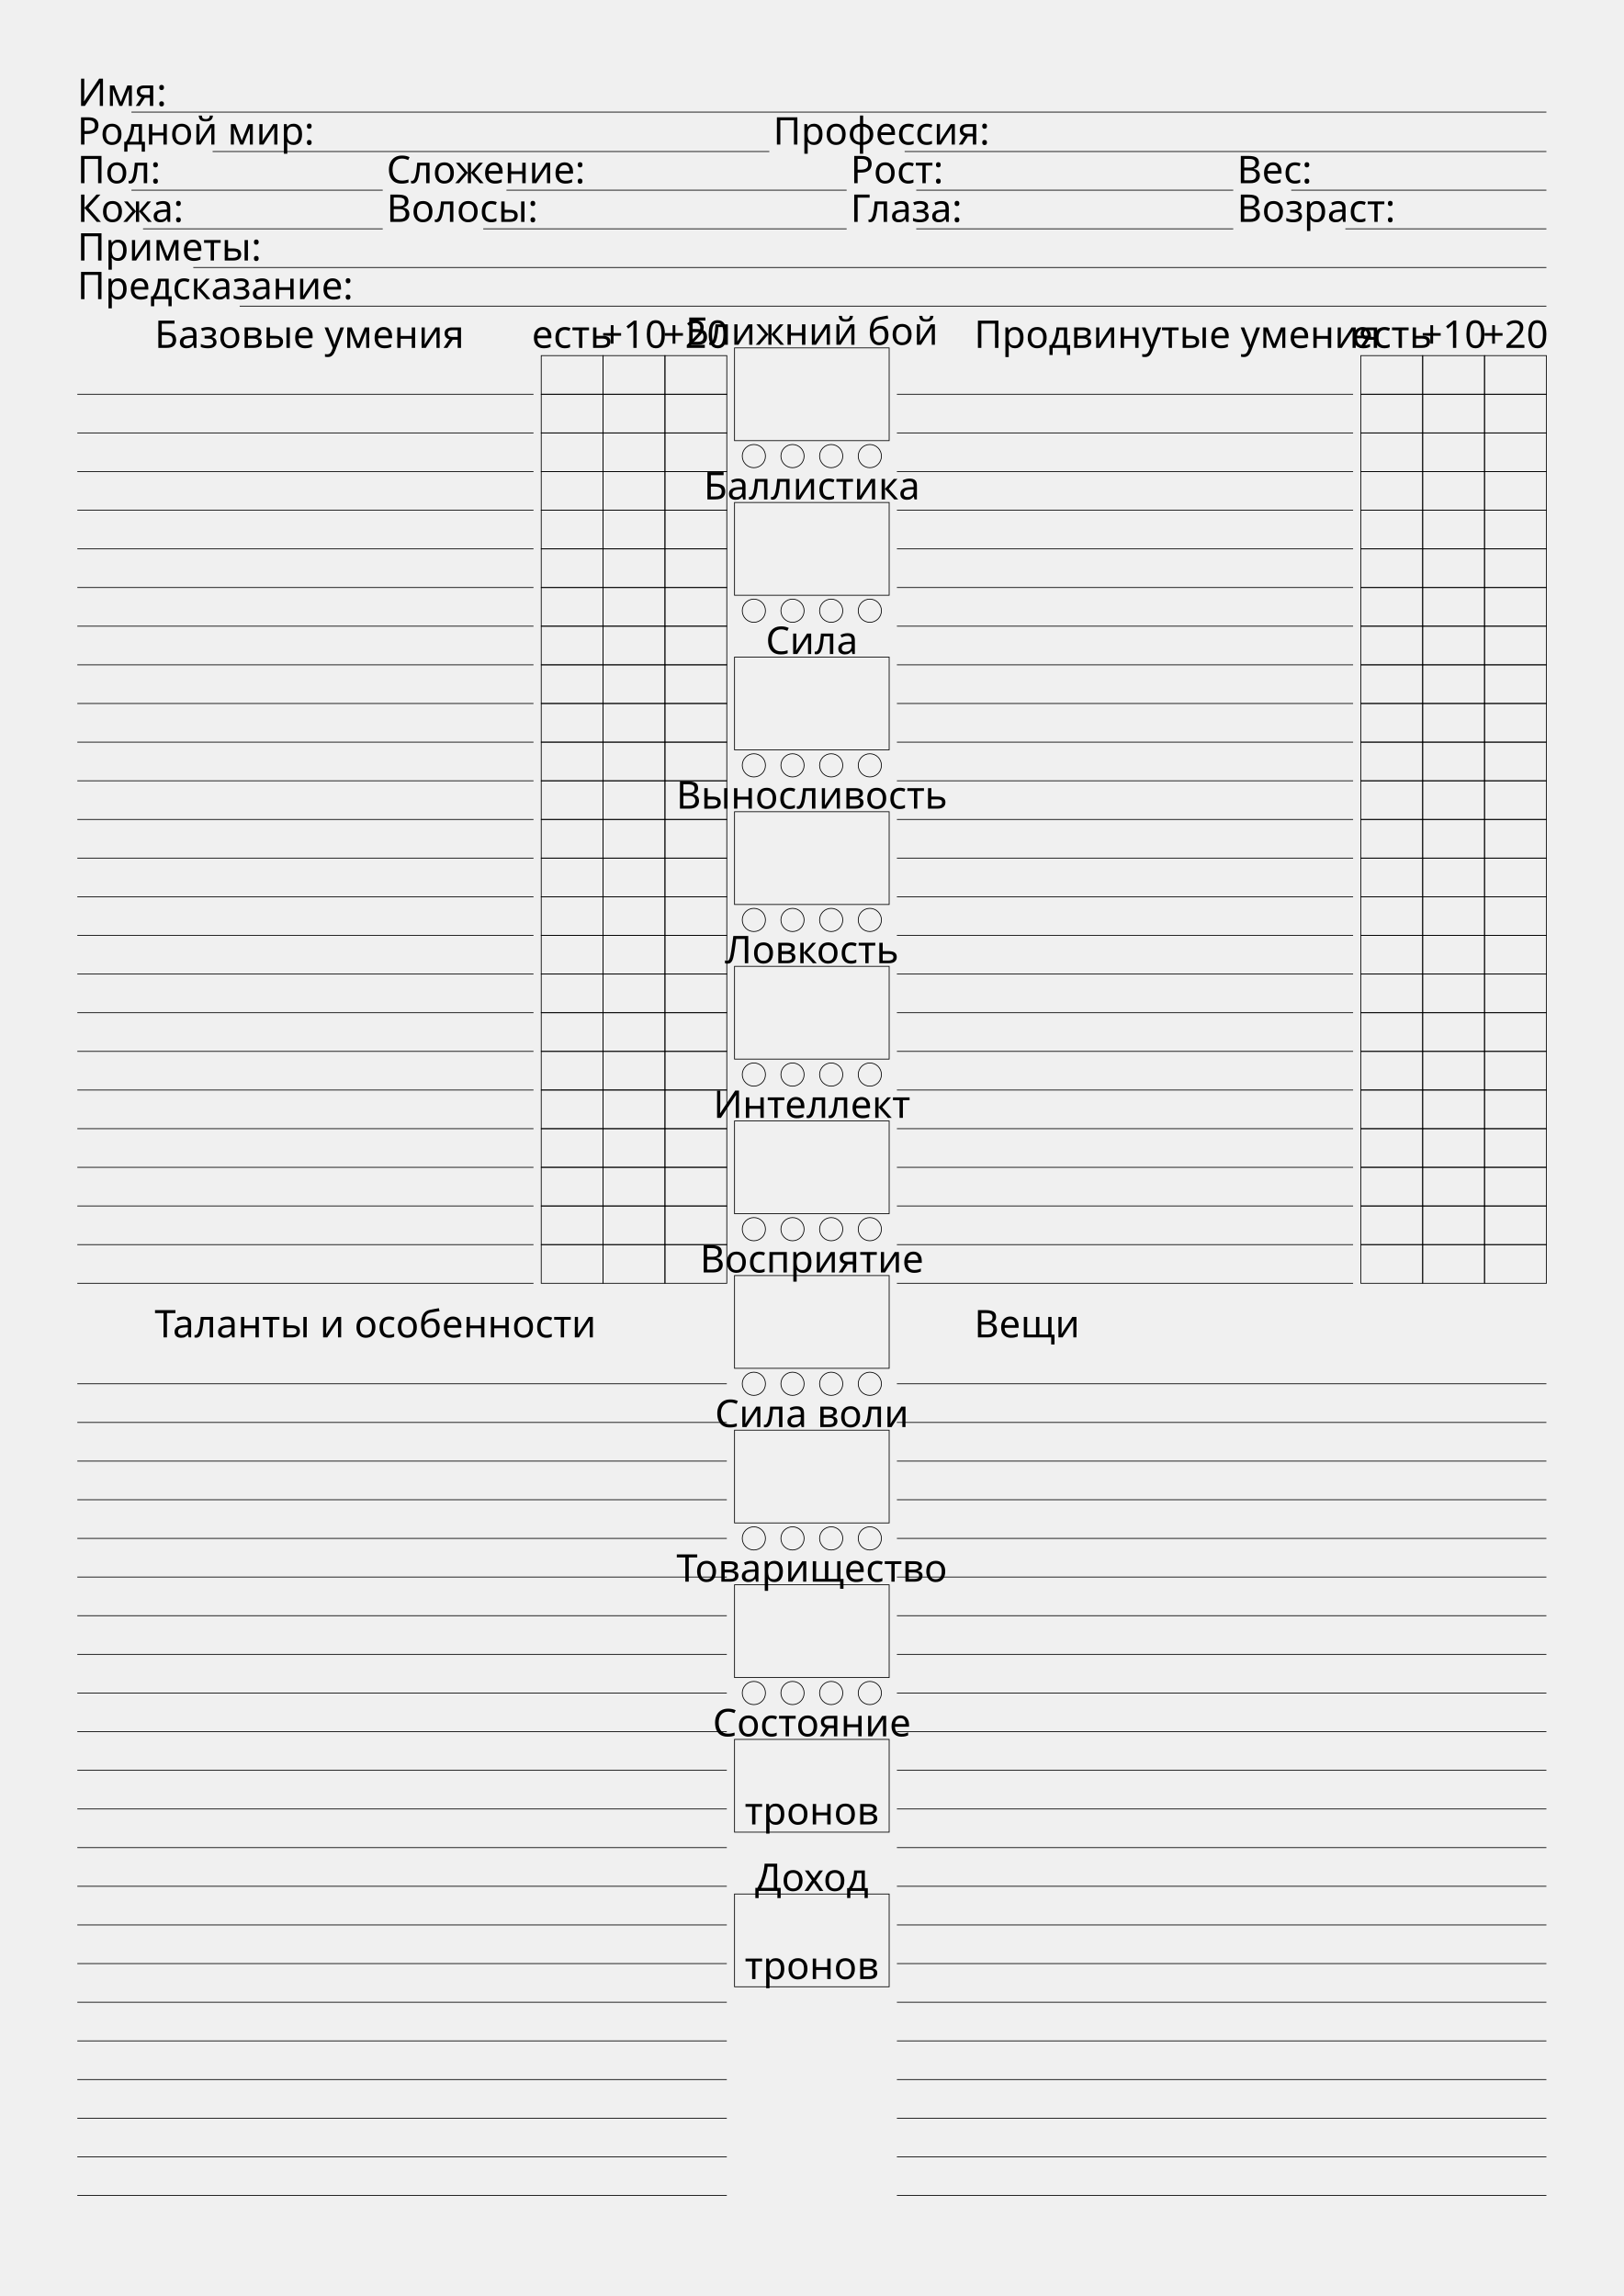
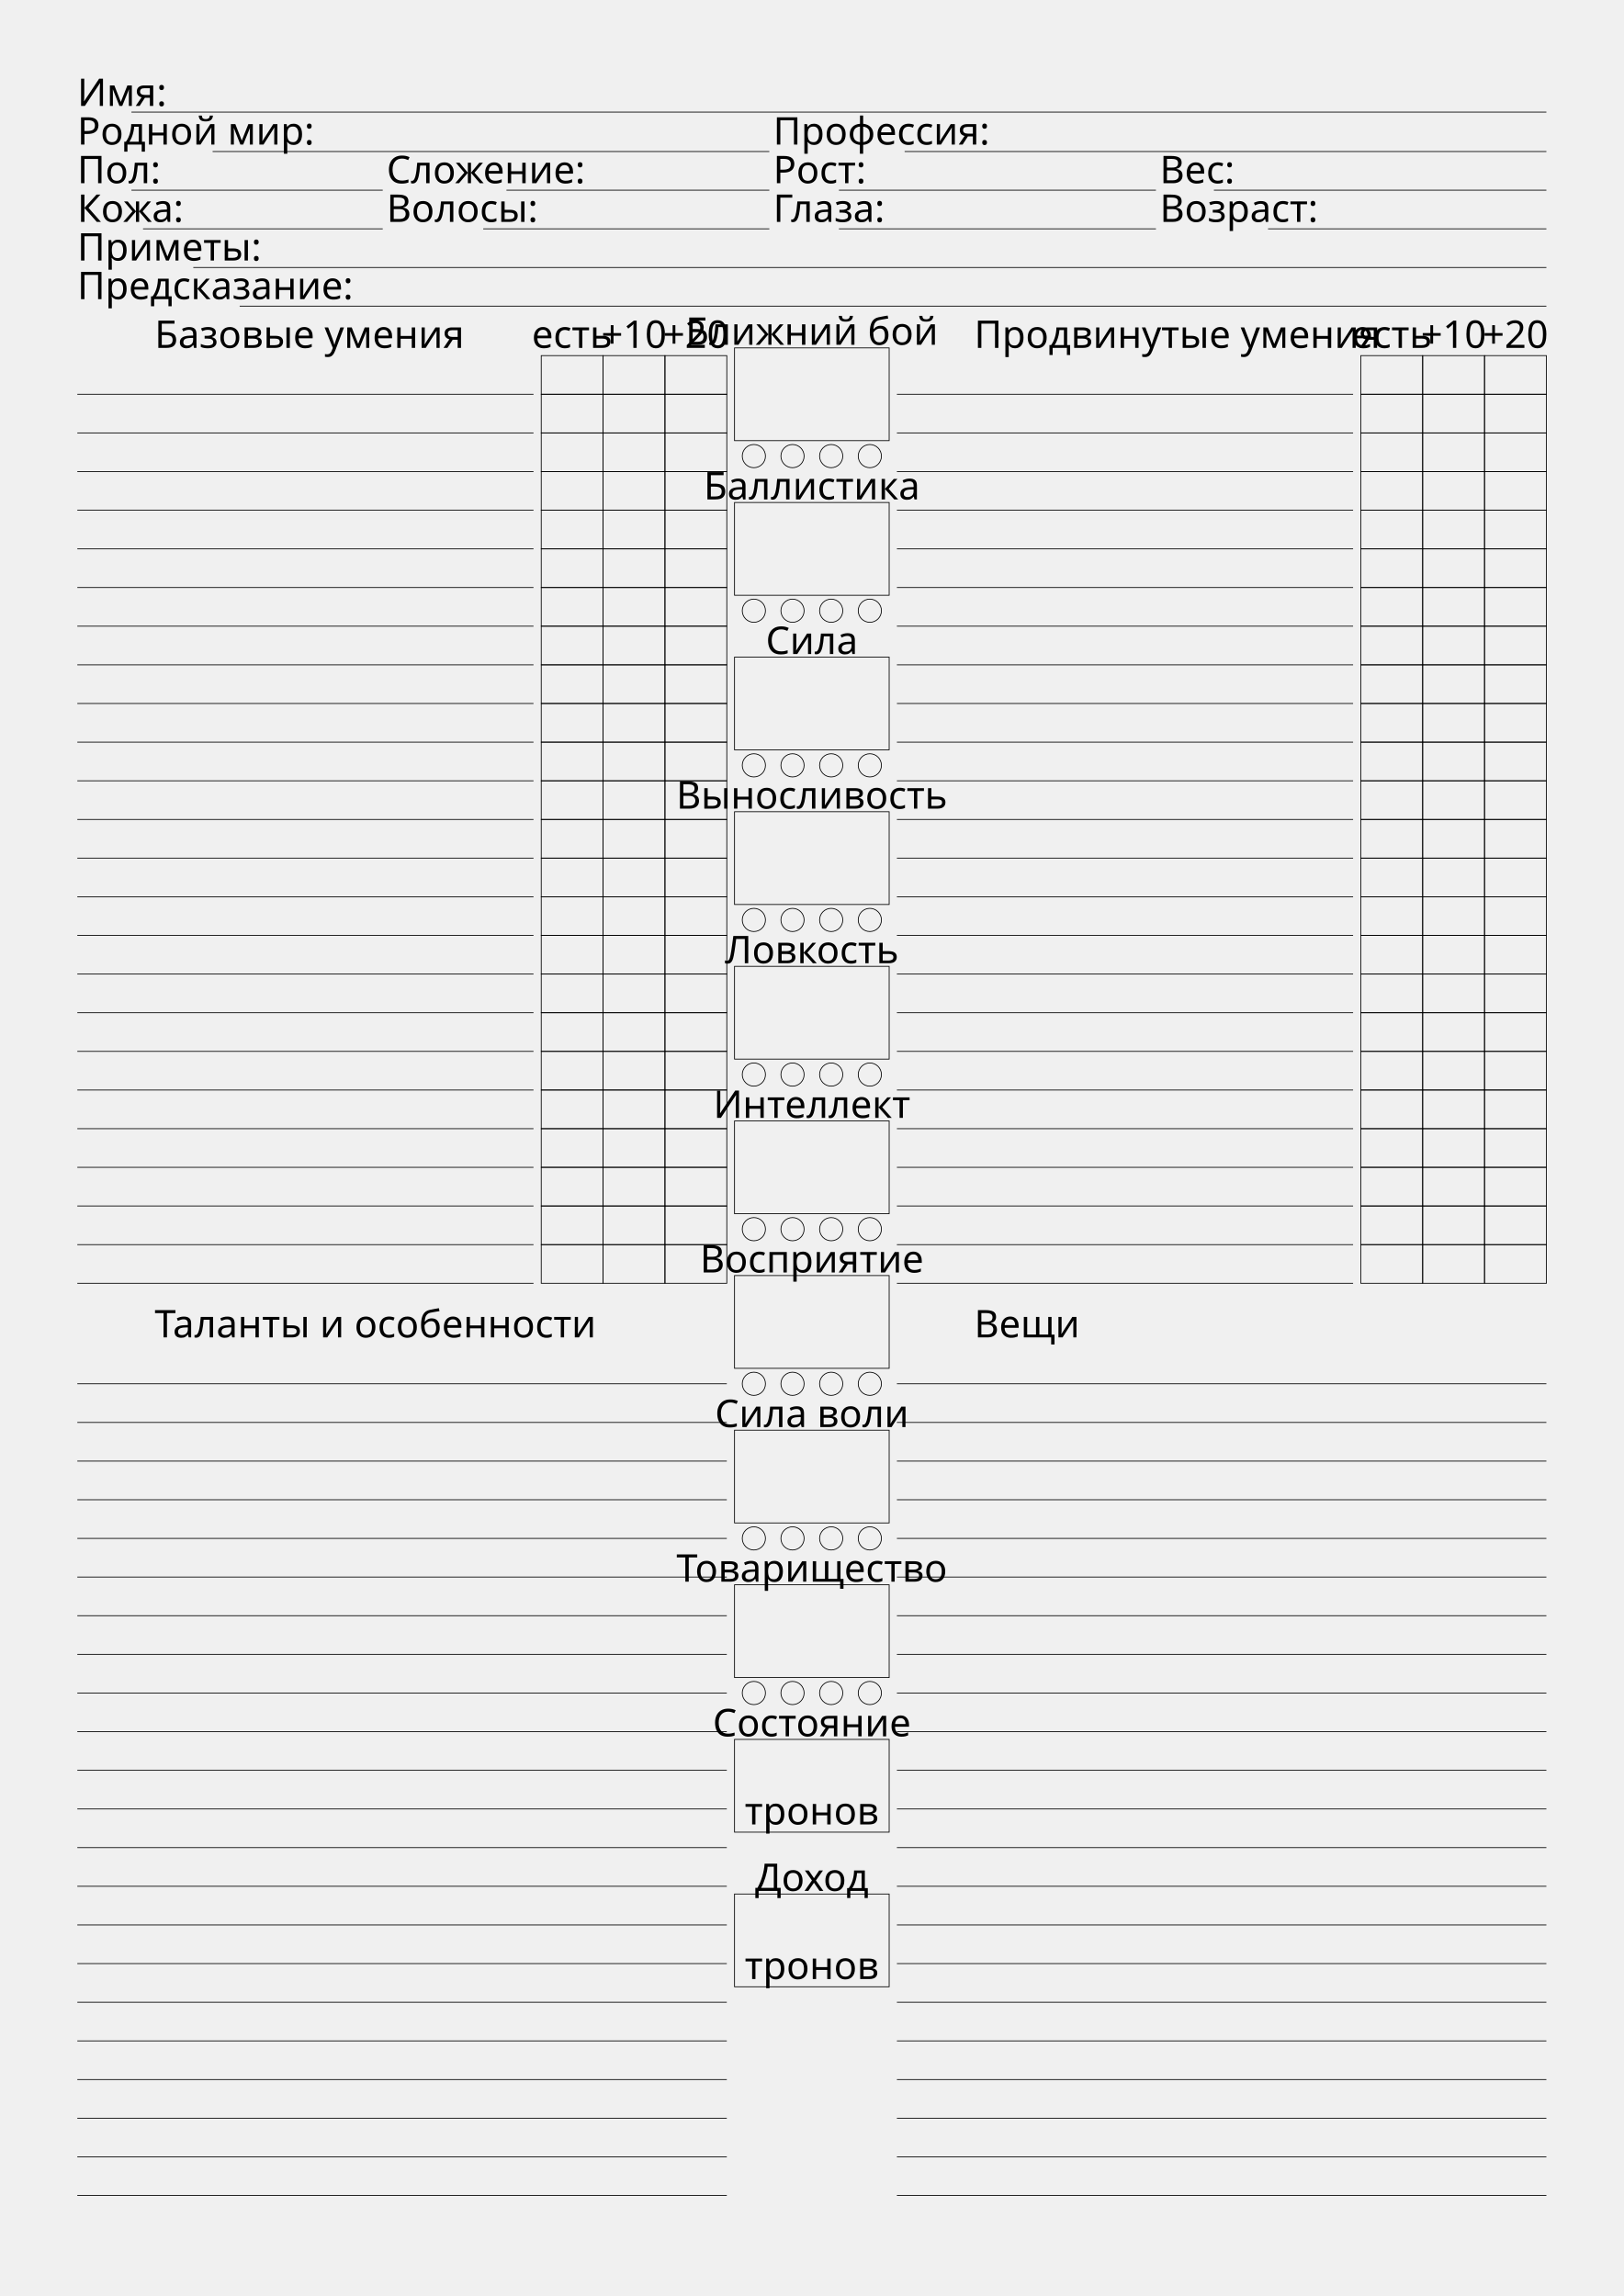
<svg xmlns="http://www.w3.org/2000/svg" width="210mm" height="297mm" viewBox="0 0 2100 2970" version="2">
  <defs>
    <style>
      text.normal {
        font-size:49.389px;
        font-family:'Sofia Sans Extra Condensed';
        writing-mode:lr-tb;
        direction:ltr;
        text-anchor:start;
        fill:#000;
        /* stroke-width:2.646; */
      }
      text.central {
        font-size:49.389px;
        font-family:'Sofia Sans Extra Condensed';
        text-anchor:middle;
        fill:#000;
        /* stroke-width:2.646; */
      }
      text.stat {
        font-size: 94.5px;
        text-anchor:middle;
        font-family: monospace;
      }
      .bleed {
          display: none;
      }
      @media only screen {
        .bleed {
          display: unset;
        }
      }
      .skill0 &gt; rect:nth-child(1) {
        fill: #000;
      }
      .skill1 &gt; rect:nth-child(1) {
        fill: #000;
      }
      .skill1 &gt; rect:nth-child(2) {
        fill: #000;
      }
      .skill2 &gt; rect:nth-child(1) {
        fill: #000;
      }
      .skill2 &gt; rect:nth-child(2) {
        fill: #000;
      }
      .skill2 &gt; rect:nth-child(3) {
        fill: #000;
      }
    </style>
    <g id="skillLine">
      <text x="0" y="50" xml:space="preserve" class="normal">Какая-то хуйня</text>
      <rect x="600" y="10" width="80" height="50" fill="none" stroke="#000" />
      <rect x="680" y="10" width="80" height="50" fill="none" stroke="#000" />
      <rect x="760" y="10" width="80" height="50" fill="none" stroke="#000" />
      <line x1="0" x2="590" y1="60" y2="60" stroke="#000" />
    </g>
  </defs>
  <rect class="bleed" x="0" y="0" width="100%" height="100%" fill="white" stroke="black" />
  <rect class="bleed" x="100" y="100" width="1900" height="2770" fill="none" stroke="#888" />
  <text xml:space="preserve" class="normal" x="100" y="137">Имя: <tspan id="sCharName" />
  </text>
  <text xml:space="preserve" class="right" x="2000" y="137" id="sBio" />
  <text xml:space="preserve" class="normal" x="100" y="187">Родной мир: <tspan id="sOrigin" />
  </text>
  <text xml:space="preserve" class="normal" x="1000" y="187">Профессия: <tspan id="sProf" />
  </text>
  <text xml:space="preserve" class="normal" x="100" y="237">Пол: <tspan id="sSex" />
  </text>
  <text xml:space="preserve" class="normal" x="500" y="237">Сложение: <tspan id="sConst" />
  </text>
-   <text xml:space="preserve" class="normal" x="1100" y="237">Рост: <tspan id="sHeight" />
-   </text>
-   <text xml:space="preserve" class="normal" x="1600" y="237">Вес: <tspan id="sWeight" />
+   <text xml:space="preserve" class="normal" x="1000" y="237">Рост: <tspan id="sHeight" />
+   </text>
+   <text xml:space="preserve" class="normal" x="1500" y="237">Вес: <tspan id="sWeight" />
  </text>
  <text xml:space="preserve" class="normal" x="100" y="287">Кожа: <tspan id="sSkin" />
  </text>
  <text xml:space="preserve" class="normal" x="500" y="287">Волосы: <tspan id="sHair" />
  </text>
-   <text xml:space="preserve" class="normal" x="1100" y="287">Глаза: <tspan id="sEyes" />
-   </text>
-   <text xml:space="preserve" class="normal" x="1600" y="287">Возраст: <tspan id="sAge" />
+   <text xml:space="preserve" class="normal" x="1000" y="287">Глаза: <tspan id="sEyes" />
+   </text>
+   <text xml:space="preserve" class="normal" x="1500" y="287">Возраст: <tspan id="sAge" />
  </text>
  <text xml:space="preserve" class="normal" x="100" y="337">Приметы: <tspan id="sMarks" />
  </text>
  <text xml:space="preserve" class="normal" x="100" y="387">Предсказание: <tspan id="sDivination" />
  </text>
  <g id="headerLines" stroke="black">
    <line x1="170" x2="2000" y1="145" y2="145" />
    <line x1="275" x2="995" y1="196" y2="196" />
    <line x1="1170" x2="2000" y1="196" y2="196" />
    <line x1="170" x2="495" y1="246" y2="246" />
-     <line x1="655" x2="1095" y1="246" y2="246" />
-     <line x1="1185" x2="1595" y1="246" y2="246" />
-     <line x1="1670" x2="2000" y1="246" y2="246" />
+     <line x1="655" x2="995" y1="246" y2="246" />
+     <line x1="1085" x2="1495" y1="246" y2="246" />
+     <line x1="1570" x2="2000" y1="246" y2="246" />
    <line x1="185" x2="495" y1="296" y2="296" />
-     <line x1="625" x2="1095" y1="296" y2="296" />
-     <line x1="1185" x2="1595" y1="296" y2="296" />
-     <line x1="1740" x2="2000" y1="296" y2="296" />
+     <line x1="625" x2="995" y1="296" y2="296" />
+     <line x1="1085" x2="1495" y1="296" y2="296" />
+     <line x1="1640" x2="2000" y1="296" y2="296" />
    <line x1="250" x2="2000" y1="346" y2="346" />
    <line x1="310" x2="2000" y1="396" y2="396" />
  </g>
  <text class="central" x="1050" y="446">Ближний бой</text>
  <rect width="200" height="120" x="950" y="450" fill="none" stroke="#000" />
  <text id="sSHtHV" class="stat" x="1050" y="546" />
  <circle id="sSHtHu1" r="15" cx="975" cy="590" stroke="#000" fill="none" />
  <circle id="sSHtHu2" r="15" cx="1025" cy="590" stroke="#000" fill="none" />
  <circle id="sSHtHu3" r="15" cx="1075" cy="590" stroke="#000" fill="none" />
  <circle id="sSHtHu4" r="15" cx="1125" cy="590" stroke="#000" fill="none" />
  <text class="central" x="1050" y="646">Баллистика</text>
  <rect width="200" height="120" x="950" y="650" fill="none" stroke="#000" />
  <text id="sSRCV" class="stat" x="1050" y="746" />
  <circle id="sSRCu1" r="15" cx="975" cy="790" stroke="#000" fill="none" />
  <circle id="sSRCu2" r="15" cx="1025" cy="790" stroke="#000" fill="none" />
  <circle id="sSRCu3" r="15" cx="1075" cy="790" stroke="#000" fill="none" />
  <circle id="sSRCu4" r="15" cx="1125" cy="790" stroke="#000" fill="none" />
  <text class="central" x="1050" y="846">Сила</text>
  <rect width="200" height="120" x="950" y="850" fill="none" stroke="#000" />
  <text id="sSStrV" class="stat" x="1050" y="946" />
  <circle id="sSStru1" r="15" cx="975" cy="990" stroke="#000" fill="none" />
  <circle id="sSStru2" r="15" cx="1025" cy="990" stroke="#000" fill="none" />
  <circle id="sSStru3" r="15" cx="1075" cy="990" stroke="#000" fill="none" />
  <circle id="sSStru4" r="15" cx="1125" cy="990" stroke="#000" fill="none" />
  <text class="central" x="1050" y="1046">Выносливость</text>
  <rect width="200" height="120" x="950" y="1050" fill="none" stroke="#000" />
  <text id="sSConV" class="stat" x="1050" y="1146" />
  <circle id="sSConu1" r="15" cx="975" cy="1190" stroke="#000" fill="none" />
  <circle id="sSConu2" r="15" cx="1025" cy="1190" stroke="#000" fill="none" />
  <circle id="sSConu3" r="15" cx="1075" cy="1190" stroke="#000" fill="none" />
  <circle id="sSConu4" r="15" cx="1125" cy="1190" stroke="#000" fill="none" />
  <text class="central" x="1050" y="1246">Ловкость</text>
  <rect width="200" height="120" x="950" y="1250" fill="none" stroke="#000" />
  <text id="sSDexV" class="stat" x="1050" y="1346" />
  <circle id="sSDexu1" r="15" cx="975" cy="1390" stroke="#000" fill="none" />
  <circle id="sSDexu2" r="15" cx="1025" cy="1390" stroke="#000" fill="none" />
  <circle id="sSDexu3" r="15" cx="1075" cy="1390" stroke="#000" fill="none" />
  <circle id="sSDexu4" r="15" cx="1125" cy="1390" stroke="#000" fill="none" />
  <text class="central" x="1050" y="1446">Интеллект</text>
  <rect width="200" height="120" x="950" y="1450" fill="none" stroke="#000" />
  <text id="sSIntV" class="stat" x="1050" y="1546" />
  <circle id="sSIntu1" r="15" cx="975" cy="1590" stroke="#000" fill="none" />
  <circle id="sSIntu2" r="15" cx="1025" cy="1590" stroke="#000" fill="none" />
  <circle id="sSIntu3" r="15" cx="1075" cy="1590" stroke="#000" fill="none" />
  <circle id="sSIntu4" r="15" cx="1125" cy="1590" stroke="#000" fill="none" />
  <text class="central" x="1050" y="1646">Восприятие</text>
  <rect width="200" height="120" x="950" y="1650" fill="none" stroke="#000" />
  <text id="sSPerV" class="stat" x="1050" y="1746" />
  <circle id="sSPeru1" r="15" cx="975" cy="1790" stroke="#000" fill="none" />
  <circle id="sSPeru2" r="15" cx="1025" cy="1790" stroke="#000" fill="none" />
  <circle id="sSPeru3" r="15" cx="1075" cy="1790" stroke="#000" fill="none" />
  <circle id="sSPeru4" r="15" cx="1125" cy="1790" stroke="#000" fill="none" />
  <text class="central" x="1050" y="1846">Сила воли</text>
  <rect width="200" height="120" x="950" y="1850" fill="none" stroke="#000" />
  <text id="sSWilV" class="stat" x="1050" y="1946" />
  <circle id="sSWilu1" r="15" cx="975" cy="1990" stroke="#000" fill="none" />
  <circle id="sSWilu2" r="15" cx="1025" cy="1990" stroke="#000" fill="none" />
  <circle id="sSWilu3" r="15" cx="1075" cy="1990" stroke="#000" fill="none" />
  <circle id="sSWilu4" r="15" cx="1125" cy="1990" stroke="#000" fill="none" />
  <text class="central" x="1050" y="2046">Товарищество</text>
  <rect width="200" height="120" x="950" y="2050" fill="none" stroke="#000" />
  <text id="sSFelV" class="stat" x="1050" y="2146" />
  <circle id="sSFelu1" r="15" cx="975" cy="2190" stroke="#000" fill="none" />
  <circle id="sSFelu2" r="15" cx="1025" cy="2190" stroke="#000" fill="none" />
  <circle id="sSFelu3" r="15" cx="1075" cy="2190" stroke="#000" fill="none" />
  <circle id="sSFelu4" r="15" cx="1125" cy="2190" stroke="#000" fill="none" />
  <text class="normal" x="200" y="450">
    Базовые умения
  </text>
  <text class="central" x="900" y="450">+20</text>
  <text class="central" x="820" y="450">+10</text>
  <text class="central" x="740" y="450">есть</text>
  <g id="sBaseSkills">
    <g>
      <text x="100" y="500" xml:space="preserve" class="normal" />
      <rect x="700" y="460" width="80" height="50" fill="none" stroke="#000" />
      <rect x="780" y="460" width="80" height="50" fill="none" stroke="#000" />
      <rect x="860" y="460" width="80" height="50" fill="none" stroke="#000" />
      <line x1="100" x2="690" y1="510" y2="510" stroke="#000" />
    </g>
    <g>
      <text x="100" y="550" xml:space="preserve" class="normal" />
      <rect x="700" y="510" width="80" height="50" fill="none" stroke="#000" />
      <rect x="780" y="510" width="80" height="50" fill="none" stroke="#000" />
      <rect x="860" y="510" width="80" height="50" fill="none" stroke="#000" />
      <line x1="100" x2="690" y1="560" y2="560" stroke="#000" />
    </g>
    <g>
      <text x="100" y="600" xml:space="preserve" class="normal" />
      <rect x="700" y="560" width="80" height="50" fill="none" stroke="#000" />
      <rect x="780" y="560" width="80" height="50" fill="none" stroke="#000" />
      <rect x="860" y="560" width="80" height="50" fill="none" stroke="#000" />
      <line x1="100" x2="690" y1="610" y2="610" stroke="#000" />
    </g>
    <g>
      <text x="100" y="650" xml:space="preserve" class="normal" />
      <rect x="700" y="610" width="80" height="50" fill="none" stroke="#000" />
      <rect x="780" y="610" width="80" height="50" fill="none" stroke="#000" />
      <rect x="860" y="610" width="80" height="50" fill="none" stroke="#000" />
      <line x1="100" x2="690" y1="660" y2="660" stroke="#000" />
    </g>
    <g>
      <text x="100" y="700" xml:space="preserve" class="normal" />
      <rect x="700" y="660" width="80" height="50" fill="none" stroke="#000" />
      <rect x="780" y="660" width="80" height="50" fill="none" stroke="#000" />
      <rect x="860" y="660" width="80" height="50" fill="none" stroke="#000" />
      <line x1="100" x2="690" y1="710" y2="710" stroke="#000" />
    </g>
    <g>
      <text x="100" y="750" xml:space="preserve" class="normal" />
      <rect x="700" y="710" width="80" height="50" fill="none" stroke="#000" />
      <rect x="780" y="710" width="80" height="50" fill="none" stroke="#000" />
      <rect x="860" y="710" width="80" height="50" fill="none" stroke="#000" />
      <line x1="100" x2="690" y1="760" y2="760" stroke="#000" />
    </g>
    <g>
      <text x="100" y="800" xml:space="preserve" class="normal" />
      <rect x="700" y="760" width="80" height="50" fill="none" stroke="#000" />
      <rect x="780" y="760" width="80" height="50" fill="none" stroke="#000" />
      <rect x="860" y="760" width="80" height="50" fill="none" stroke="#000" />
      <line x1="100" x2="690" y1="810" y2="810" stroke="#000" />
    </g>
    <g>
      <text x="100" y="850" xml:space="preserve" class="normal" />
      <rect x="700" y="810" width="80" height="50" fill="none" stroke="#000" />
      <rect x="780" y="810" width="80" height="50" fill="none" stroke="#000" />
      <rect x="860" y="810" width="80" height="50" fill="none" stroke="#000" />
      <line x1="100" x2="690" y1="860" y2="860" stroke="#000" />
    </g>
    <g>
      <text x="100" y="900" xml:space="preserve" class="normal" />
      <rect x="700" y="860" width="80" height="50" fill="none" stroke="#000" />
      <rect x="780" y="860" width="80" height="50" fill="none" stroke="#000" />
      <rect x="860" y="860" width="80" height="50" fill="none" stroke="#000" />
      <line x1="100" x2="690" y1="910" y2="910" stroke="#000" />
    </g>
    <g>
      <text x="100" y="950" xml:space="preserve" class="normal" />
      <rect x="700" y="910" width="80" height="50" fill="none" stroke="#000" />
      <rect x="780" y="910" width="80" height="50" fill="none" stroke="#000" />
      <rect x="860" y="910" width="80" height="50" fill="none" stroke="#000" />
      <line x1="100" x2="690" y1="960" y2="960" stroke="#000" />
    </g>
    <g>
      <text x="100" y="1000" xml:space="preserve" class="normal" />
      <rect x="700" y="960" width="80" height="50" fill="none" stroke="#000" />
      <rect x="780" y="960" width="80" height="50" fill="none" stroke="#000" />
      <rect x="860" y="960" width="80" height="50" fill="none" stroke="#000" />
      <line x1="100" x2="690" y1="1010" y2="1010" stroke="#000" />
    </g>
    <g>
      <text x="100" y="1050" xml:space="preserve" class="normal" />
      <rect x="700" y="1010" width="80" height="50" fill="none" stroke="#000" />
      <rect x="780" y="1010" width="80" height="50" fill="none" stroke="#000" />
      <rect x="860" y="1010" width="80" height="50" fill="none" stroke="#000" />
      <line x1="100" x2="690" y1="1060" y2="1060" stroke="#000" />
    </g>
    <g>
      <text x="100" y="1100" xml:space="preserve" class="normal" />
      <rect x="700" y="1060" width="80" height="50" fill="none" stroke="#000" />
      <rect x="780" y="1060" width="80" height="50" fill="none" stroke="#000" />
      <rect x="860" y="1060" width="80" height="50" fill="none" stroke="#000" />
      <line x1="100" x2="690" y1="1110" y2="1110" stroke="#000" />
    </g>
    <g>
      <text x="100" y="1150" xml:space="preserve" class="normal" />
      <rect x="700" y="1110" width="80" height="50" fill="none" stroke="#000" />
      <rect x="780" y="1110" width="80" height="50" fill="none" stroke="#000" />
      <rect x="860" y="1110" width="80" height="50" fill="none" stroke="#000" />
      <line x1="100" x2="690" y1="1160" y2="1160" stroke="#000" />
    </g>
    <g>
      <text x="100" y="1200" xml:space="preserve" class="normal" />
      <rect x="700" y="1160" width="80" height="50" fill="none" stroke="#000" />
      <rect x="780" y="1160" width="80" height="50" fill="none" stroke="#000" />
      <rect x="860" y="1160" width="80" height="50" fill="none" stroke="#000" />
      <line x1="100" x2="690" y1="1210" y2="1210" stroke="#000" />
    </g>
    <g>
      <text x="100" y="1250" xml:space="preserve" class="normal" />
      <rect x="700" y="1210" width="80" height="50" fill="none" stroke="#000" />
      <rect x="780" y="1210" width="80" height="50" fill="none" stroke="#000" />
      <rect x="860" y="1210" width="80" height="50" fill="none" stroke="#000" />
      <line x1="100" x2="690" y1="1260" y2="1260" stroke="#000" />
    </g>
    <g>
      <text x="100" y="1300" xml:space="preserve" class="normal" />
      <rect x="700" y="1260" width="80" height="50" fill="none" stroke="#000" />
      <rect x="780" y="1260" width="80" height="50" fill="none" stroke="#000" />
      <rect x="860" y="1260" width="80" height="50" fill="none" stroke="#000" />
      <line x1="100" x2="690" y1="1310" y2="1310" stroke="#000" />
    </g>
    <g>
      <text x="100" y="1350" xml:space="preserve" class="normal" />
      <rect x="700" y="1310" width="80" height="50" fill="none" stroke="#000" />
      <rect x="780" y="1310" width="80" height="50" fill="none" stroke="#000" />
      <rect x="860" y="1310" width="80" height="50" fill="none" stroke="#000" />
      <line x1="100" x2="690" y1="1360" y2="1360" stroke="#000" />
    </g>
    <g>
      <text x="100" y="1400" xml:space="preserve" class="normal" />
      <rect x="700" y="1360" width="80" height="50" fill="none" stroke="#000" />
      <rect x="780" y="1360" width="80" height="50" fill="none" stroke="#000" />
      <rect x="860" y="1360" width="80" height="50" fill="none" stroke="#000" />
      <line x1="100" x2="690" y1="1410" y2="1410" stroke="#000" />
    </g>
    <g>
      <text x="100" y="1450" xml:space="preserve" class="normal" />
      <rect x="700" y="1410" width="80" height="50" fill="none" stroke="#000" />
      <rect x="780" y="1410" width="80" height="50" fill="none" stroke="#000" />
      <rect x="860" y="1410" width="80" height="50" fill="none" stroke="#000" />
      <line x1="100" x2="690" y1="1460" y2="1460" stroke="#000" />
    </g>
    <g>
      <text x="100" y="1500" xml:space="preserve" class="normal" />
      <rect x="700" y="1460" width="80" height="50" fill="none" stroke="#000" />
      <rect x="780" y="1460" width="80" height="50" fill="none" stroke="#000" />
      <rect x="860" y="1460" width="80" height="50" fill="none" stroke="#000" />
      <line x1="100" x2="690" y1="1510" y2="1510" stroke="#000" />
    </g>
    <g>
      <text x="100" y="1550" xml:space="preserve" class="normal" />
      <rect x="700" y="1510" width="80" height="50" fill="none" stroke="#000" />
      <rect x="780" y="1510" width="80" height="50" fill="none" stroke="#000" />
      <rect x="860" y="1510" width="80" height="50" fill="none" stroke="#000" />
      <line x1="100" x2="690" y1="1560" y2="1560" stroke="#000" />
    </g>
    <g>
      <text x="100" y="1600" xml:space="preserve" class="normal" />
      <rect x="700" y="1560" width="80" height="50" fill="none" stroke="#000" />
      <rect x="780" y="1560" width="80" height="50" fill="none" stroke="#000" />
      <rect x="860" y="1560" width="80" height="50" fill="none" stroke="#000" />
      <line x1="100" x2="690" y1="1610" y2="1610" stroke="#000" />
    </g>
    <g>
      <text x="100" y="1650" xml:space="preserve" class="normal" />
      <rect x="700" y="1610" width="80" height="50" fill="none" stroke="#000" />
      <rect x="780" y="1610" width="80" height="50" fill="none" stroke="#000" />
      <rect x="860" y="1610" width="80" height="50" fill="none" stroke="#000" />
      <line x1="100" x2="690" y1="1660" y2="1660" stroke="#000" />
    </g>
  </g>
  <text class="normal" x="1260" y="450">
    Продвинутые умения
  </text>
  <text class="central" x="1960" y="450">+20</text>
  <text class="central" x="1880" y="450">+10</text>
  <text class="central" x="1800" y="450">есть</text>
  <g id="sAdvancedSkills">
    <g>
      <text x="1160" y="500" xml:space="preserve" class="normal" />
      <rect x="1760" y="460" width="80" height="50" fill="none" stroke="#000" />
      <rect x="1840" y="460" width="80" height="50" fill="none" stroke="#000" />
      <rect x="1920" y="460" width="80" height="50" fill="none" stroke="#000" />
      <line x1="1160" x2="1750" y1="510" y2="510" stroke="#000" />
    </g>
    <g>
      <text x="1160" y="550" xml:space="preserve" class="normal" />
      <rect x="1760" y="510" width="80" height="50" fill="none" stroke="#000" />
      <rect x="1840" y="510" width="80" height="50" fill="none" stroke="#000" />
      <rect x="1920" y="510" width="80" height="50" fill="none" stroke="#000" />
      <line x1="1160" x2="1750" y1="560" y2="560" stroke="#000" />
    </g>
    <g>
      <text x="1160" y="600" xml:space="preserve" class="normal" />
      <rect x="1760" y="560" width="80" height="50" fill="none" stroke="#000" />
      <rect x="1840" y="560" width="80" height="50" fill="none" stroke="#000" />
      <rect x="1920" y="560" width="80" height="50" fill="none" stroke="#000" />
      <line x1="1160" x2="1750" y1="610" y2="610" stroke="#000" />
    </g>
    <g>
      <text x="1160" y="650" xml:space="preserve" class="normal" />
      <rect x="1760" y="610" width="80" height="50" fill="none" stroke="#000" />
      <rect x="1840" y="610" width="80" height="50" fill="none" stroke="#000" />
      <rect x="1920" y="610" width="80" height="50" fill="none" stroke="#000" />
      <line x1="1160" x2="1750" y1="660" y2="660" stroke="#000" />
    </g>
    <g>
      <text x="1160" y="700" xml:space="preserve" class="normal" />
      <rect x="1760" y="660" width="80" height="50" fill="none" stroke="#000" />
      <rect x="1840" y="660" width="80" height="50" fill="none" stroke="#000" />
      <rect x="1920" y="660" width="80" height="50" fill="none" stroke="#000" />
      <line x1="1160" x2="1750" y1="710" y2="710" stroke="#000" />
    </g>
    <g>
      <text x="1160" y="750" xml:space="preserve" class="normal" />
      <rect x="1760" y="710" width="80" height="50" fill="none" stroke="#000" />
      <rect x="1840" y="710" width="80" height="50" fill="none" stroke="#000" />
      <rect x="1920" y="710" width="80" height="50" fill="none" stroke="#000" />
      <line x1="1160" x2="1750" y1="760" y2="760" stroke="#000" />
    </g>
    <g>
      <text x="1160" y="800" xml:space="preserve" class="normal" />
      <rect x="1760" y="760" width="80" height="50" fill="none" stroke="#000" />
      <rect x="1840" y="760" width="80" height="50" fill="none" stroke="#000" />
      <rect x="1920" y="760" width="80" height="50" fill="none" stroke="#000" />
      <line x1="1160" x2="1750" y1="810" y2="810" stroke="#000" />
    </g>
    <g>
      <text x="1160" y="850" xml:space="preserve" class="normal" />
      <rect x="1760" y="810" width="80" height="50" fill="none" stroke="#000" />
      <rect x="1840" y="810" width="80" height="50" fill="none" stroke="#000" />
      <rect x="1920" y="810" width="80" height="50" fill="none" stroke="#000" />
      <line x1="1160" x2="1750" y1="860" y2="860" stroke="#000" />
    </g>
    <g>
      <text x="1160" y="900" xml:space="preserve" class="normal" />
      <rect x="1760" y="860" width="80" height="50" fill="none" stroke="#000" />
      <rect x="1840" y="860" width="80" height="50" fill="none" stroke="#000" />
      <rect x="1920" y="860" width="80" height="50" fill="none" stroke="#000" />
      <line x1="1160" x2="1750" y1="910" y2="910" stroke="#000" />
    </g>
    <g>
      <text x="1160" y="950" xml:space="preserve" class="normal" />
      <rect x="1760" y="910" width="80" height="50" fill="none" stroke="#000" />
      <rect x="1840" y="910" width="80" height="50" fill="none" stroke="#000" />
      <rect x="1920" y="910" width="80" height="50" fill="none" stroke="#000" />
      <line x1="1160" x2="1750" y1="960" y2="960" stroke="#000" />
    </g>
    <g>
      <text x="1160" y="1000" xml:space="preserve" class="normal" />
      <rect x="1760" y="960" width="80" height="50" fill="none" stroke="#000" />
      <rect x="1840" y="960" width="80" height="50" fill="none" stroke="#000" />
      <rect x="1920" y="960" width="80" height="50" fill="none" stroke="#000" />
      <line x1="1160" x2="1750" y1="1010" y2="1010" stroke="#000" />
    </g>
    <g>
      <text x="1160" y="1050" xml:space="preserve" class="normal" />
      <rect x="1760" y="1010" width="80" height="50" fill="none" stroke="#000" />
      <rect x="1840" y="1010" width="80" height="50" fill="none" stroke="#000" />
      <rect x="1920" y="1010" width="80" height="50" fill="none" stroke="#000" />
      <line x1="1160" x2="1750" y1="1060" y2="1060" stroke="#000" />
    </g>
    <g>
      <text x="1160" y="1100" xml:space="preserve" class="normal" />
      <rect x="1760" y="1060" width="80" height="50" fill="none" stroke="#000" />
      <rect x="1840" y="1060" width="80" height="50" fill="none" stroke="#000" />
      <rect x="1920" y="1060" width="80" height="50" fill="none" stroke="#000" />
      <line x1="1160" x2="1750" y1="1110" y2="1110" stroke="#000" />
    </g>
    <g>
      <text x="1160" y="1150" xml:space="preserve" class="normal" />
      <rect x="1760" y="1110" width="80" height="50" fill="none" stroke="#000" />
      <rect x="1840" y="1110" width="80" height="50" fill="none" stroke="#000" />
      <rect x="1920" y="1110" width="80" height="50" fill="none" stroke="#000" />
      <line x1="1160" x2="1750" y1="1160" y2="1160" stroke="#000" />
    </g>
    <g>
      <text x="1160" y="1200" xml:space="preserve" class="normal" />
      <rect x="1760" y="1160" width="80" height="50" fill="none" stroke="#000" />
      <rect x="1840" y="1160" width="80" height="50" fill="none" stroke="#000" />
      <rect x="1920" y="1160" width="80" height="50" fill="none" stroke="#000" />
      <line x1="1160" x2="1750" y1="1210" y2="1210" stroke="#000" />
    </g>
    <g>
      <text x="1160" y="1250" xml:space="preserve" class="normal" />
      <rect x="1760" y="1210" width="80" height="50" fill="none" stroke="#000" />
      <rect x="1840" y="1210" width="80" height="50" fill="none" stroke="#000" />
      <rect x="1920" y="1210" width="80" height="50" fill="none" stroke="#000" />
      <line x1="1160" x2="1750" y1="1260" y2="1260" stroke="#000" />
    </g>
    <g>
      <text x="1160" y="1300" xml:space="preserve" class="normal" />
      <rect x="1760" y="1260" width="80" height="50" fill="none" stroke="#000" />
      <rect x="1840" y="1260" width="80" height="50" fill="none" stroke="#000" />
      <rect x="1920" y="1260" width="80" height="50" fill="none" stroke="#000" />
      <line x1="1160" x2="1750" y1="1310" y2="1310" stroke="#000" />
    </g>
    <g>
      <text x="1160" y="1350" xml:space="preserve" class="normal" />
      <rect x="1760" y="1310" width="80" height="50" fill="none" stroke="#000" />
      <rect x="1840" y="1310" width="80" height="50" fill="none" stroke="#000" />
      <rect x="1920" y="1310" width="80" height="50" fill="none" stroke="#000" />
      <line x1="1160" x2="1750" y1="1360" y2="1360" stroke="#000" />
    </g>
    <g>
      <text x="1160" y="1400" xml:space="preserve" class="normal" />
      <rect x="1760" y="1360" width="80" height="50" fill="none" stroke="#000" />
      <rect x="1840" y="1360" width="80" height="50" fill="none" stroke="#000" />
      <rect x="1920" y="1360" width="80" height="50" fill="none" stroke="#000" />
      <line x1="1160" x2="1750" y1="1410" y2="1410" stroke="#000" />
    </g>
    <g>
      <text x="1160" y="1450" xml:space="preserve" class="normal" />
      <rect x="1760" y="1410" width="80" height="50" fill="none" stroke="#000" />
      <rect x="1840" y="1410" width="80" height="50" fill="none" stroke="#000" />
      <rect x="1920" y="1410" width="80" height="50" fill="none" stroke="#000" />
      <line x1="1160" x2="1750" y1="1460" y2="1460" stroke="#000" />
    </g>
    <g>
      <text x="1160" y="1500" xml:space="preserve" class="normal" />
      <rect x="1760" y="1460" width="80" height="50" fill="none" stroke="#000" />
      <rect x="1840" y="1460" width="80" height="50" fill="none" stroke="#000" />
      <rect x="1920" y="1460" width="80" height="50" fill="none" stroke="#000" />
      <line x1="1160" x2="1750" y1="1510" y2="1510" stroke="#000" />
    </g>
    <g>
      <text x="1160" y="1550" xml:space="preserve" class="normal" />
      <rect x="1760" y="1510" width="80" height="50" fill="none" stroke="#000" />
      <rect x="1840" y="1510" width="80" height="50" fill="none" stroke="#000" />
      <rect x="1920" y="1510" width="80" height="50" fill="none" stroke="#000" />
      <line x1="1160" x2="1750" y1="1560" y2="1560" stroke="#000" />
    </g>
    <g>
      <text x="1160" y="1600" xml:space="preserve" class="normal" />
      <rect x="1760" y="1560" width="80" height="50" fill="none" stroke="#000" />
      <rect x="1840" y="1560" width="80" height="50" fill="none" stroke="#000" />
      <rect x="1920" y="1560" width="80" height="50" fill="none" stroke="#000" />
      <line x1="1160" x2="1750" y1="1610" y2="1610" stroke="#000" />
    </g>
    <g>
      <text x="1160" y="1650" xml:space="preserve" class="normal" />
      <rect x="1760" y="1610" width="80" height="50" fill="none" stroke="#000" />
      <rect x="1840" y="1610" width="80" height="50" fill="none" stroke="#000" />
      <rect x="1920" y="1610" width="80" height="50" fill="none" stroke="#000" />
      <line x1="1160" x2="1750" y1="1660" y2="1660" stroke="#000" />
    </g>
  </g>
  <text class="normal" x="200" y="1730">
    Таланты и особенности
  </text>
  <g id="sTalents">
    <text x="100" y="1780" class="normal" />
    <line x1="100" x2="940" y1="1790" y2="1790" stroke="#000" />
    <text x="100" y="1830" class="normal" />
    <line x1="100" x2="940" y1="1840" y2="1840" stroke="#000" />
    <text x="100" y="1880" class="normal" />
    <line x1="100" x2="940" y1="1890" y2="1890" stroke="#000" />
    <text x="100" y="1930" class="normal" />
    <line x1="100" x2="940" y1="1940" y2="1940" stroke="#000" />
    <text x="100" y="1980" class="normal" />
    <line x1="100" x2="940" y1="1990" y2="1990" stroke="#000" />
    <text x="100" y="2030" class="normal" />
    <line x1="100" x2="940" y1="2040" y2="2040" stroke="#000" />
    <text x="100" y="2080" class="normal" />
    <line x1="100" x2="940" y1="2090" y2="2090" stroke="#000" />
    <text x="100" y="2130" class="normal" />
    <line x1="100" x2="940" y1="2140" y2="2140" stroke="#000" />
    <text x="100" y="2180" class="normal" />
    <line x1="100" x2="940" y1="2190" y2="2190" stroke="#000" />
    <text x="100" y="2230" class="normal" />
    <line x1="100" x2="940" y1="2240" y2="2240" stroke="#000" />
    <text x="100" y="2280" class="normal" />
    <line x1="100" x2="940" y1="2290" y2="2290" stroke="#000" />
    <text x="100" y="2330" class="normal" />
    <line x1="100" x2="940" y1="2340" y2="2340" stroke="#000" />
    <text x="100" y="2380" class="normal" />
    <line x1="100" x2="940" y1="2390" y2="2390" stroke="#000" />
    <text x="100" y="2430" class="normal" />
    <line x1="100" x2="940" y1="2440" y2="2440" stroke="#000" />
    <text x="100" y="2480" class="normal" />
    <line x1="100" x2="940" y1="2490" y2="2490" stroke="#000" />
    <text x="100" y="2530" class="normal" />
    <line x1="100" x2="940" y1="2540" y2="2540" stroke="#000" />
    <text x="100" y="2580" class="normal" />
    <line x1="100" x2="940" y1="2590" y2="2590" stroke="#000" />
    <text x="100" y="2630" class="normal" />
    <line x1="100" x2="940" y1="2640" y2="2640" stroke="#000" />
    <text x="100" y="2680" class="normal" />
    <line x1="100" x2="940" y1="2690" y2="2690" stroke="#000" />
    <text x="100" y="2730" class="normal" />
    <line x1="100" x2="940" y1="2740" y2="2740" stroke="#000" />
    <text x="100" y="2780" class="normal" />
    <line x1="100" x2="940" y1="2790" y2="2790" stroke="#000" />
    <text x="100" y="2830" class="normal" />
    <line x1="100" x2="940" y1="2840" y2="2840" stroke="#000" />
  </g>
  <text class="normal" x="1260" y="1730">
    Вещи
  </text>
  <g id="sItems">
    <text x="1160" y="1780" class="normal" />
    <line x1="1160" x2="2000" y1="1790" y2="1790" stroke="#000" />
    <text x="1160" y="1830" class="normal" />
    <line x1="1160" x2="2000" y1="1840" y2="1840" stroke="#000" />
    <text x="1160" y="1880" class="normal" />
    <line x1="1160" x2="2000" y1="1890" y2="1890" stroke="#000" />
    <text x="1160" y="1930" class="normal" />
    <line x1="1160" x2="2000" y1="1940" y2="1940" stroke="#000" />
    <text x="1160" y="1980" class="normal" />
    <line x1="1160" x2="2000" y1="1990" y2="1990" stroke="#000" />
    <text x="1160" y="2030" class="normal" />
    <line x1="1160" x2="2000" y1="2040" y2="2040" stroke="#000" />
    <text x="1160" y="2080" class="normal" />
    <line x1="1160" x2="2000" y1="2090" y2="2090" stroke="#000" />
    <text x="1160" y="2130" class="normal" />
    <line x1="1160" x2="2000" y1="2140" y2="2140" stroke="#000" />
    <text x="1160" y="2180" class="normal" />
    <line x1="1160" x2="2000" y1="2190" y2="2190" stroke="#000" />
    <text x="1160" y="2230" class="normal" />
    <line x1="1160" x2="2000" y1="2240" y2="2240" stroke="#000" />
    <text x="1160" y="2280" class="normal" />
    <line x1="1160" x2="2000" y1="2290" y2="2290" stroke="#000" />
    <text x="1160" y="2330" class="normal" />
    <line x1="1160" x2="2000" y1="2340" y2="2340" stroke="#000" />
    <text x="1160" y="2380" class="normal" />
    <line x1="1160" x2="2000" y1="2390" y2="2390" stroke="#000" />
    <text x="1160" y="2430" class="normal" />
    <line x1="1160" x2="2000" y1="2440" y2="2440" stroke="#000" />
    <text x="1160" y="2480" class="normal" />
    <line x1="1160" x2="2000" y1="2490" y2="2490" stroke="#000" />
    <text x="1160" y="2530" class="normal" />
    <line x1="1160" x2="2000" y1="2540" y2="2540" stroke="#000" />
    <text x="1160" y="2580" class="normal" />
    <line x1="1160" x2="2000" y1="2590" y2="2590" stroke="#000" />
    <text x="1160" y="2630" class="normal" />
    <line x1="1160" x2="2000" y1="2640" y2="2640" stroke="#000" />
    <text x="1160" y="2680" class="normal" />
    <line x1="1160" x2="2000" y1="2690" y2="2690" stroke="#000" />
    <text x="1160" y="2730" class="normal" />
    <line x1="1160" x2="2000" y1="2740" y2="2740" stroke="#000" />
    <text x="1160" y="2780" class="normal" />
    <line x1="1160" x2="2000" y1="2790" y2="2790" stroke="#000" />
    <text x="1160" y="2830" class="normal" />
    <line x1="1160" x2="2000" y1="2840" y2="2840" stroke="#000" />
  </g>
  <text class="central" x="1050" y="2246">Состояние</text>
  <rect width="200" height="120" x="950" y="2250" fill="none" stroke="#000" />
  <text id="sWealth" x="1050" y="2310" class="central" />
  <text x="1050" y="2360" class="central">тронов</text>
  <text class="central" x="1050" y="2446">Доход</text>
  <rect width="200" height="120" x="950" y="2450" fill="none" stroke="#000" />
  <text id="sIncome" x="1050" y="2510" class="central" />
  <text x="1050" y="2560" class="central">тронов</text>
</svg>
